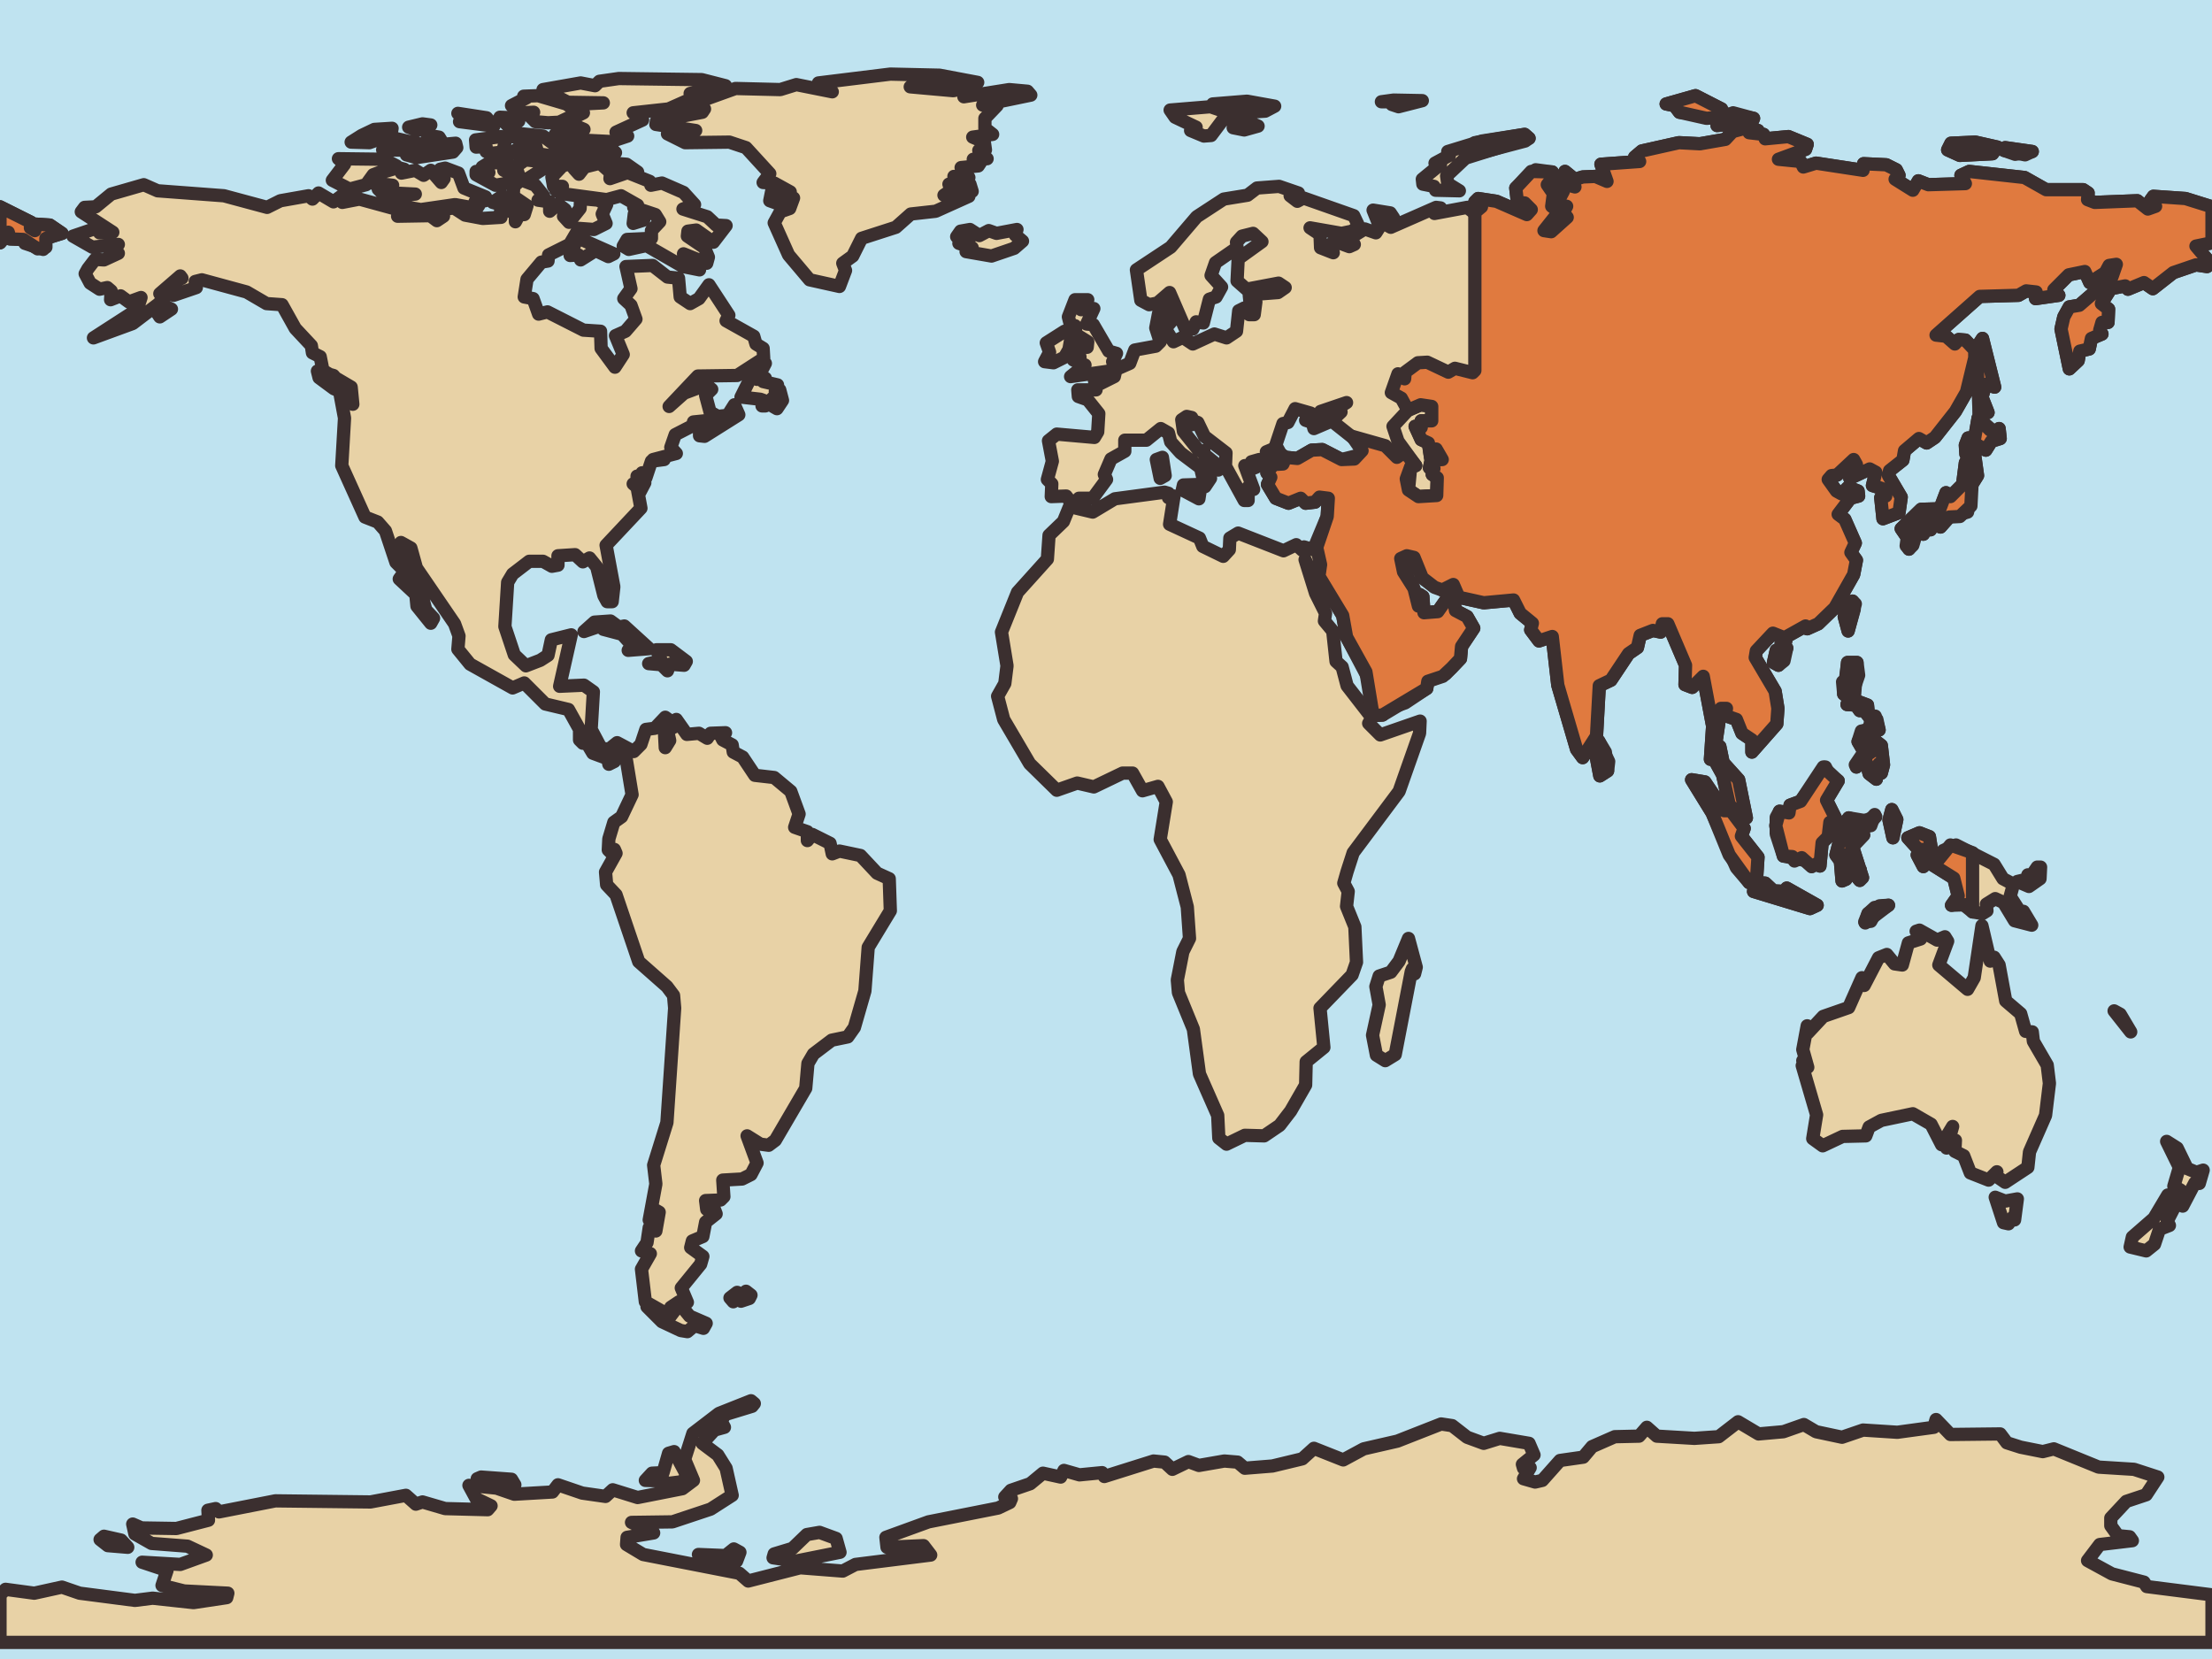
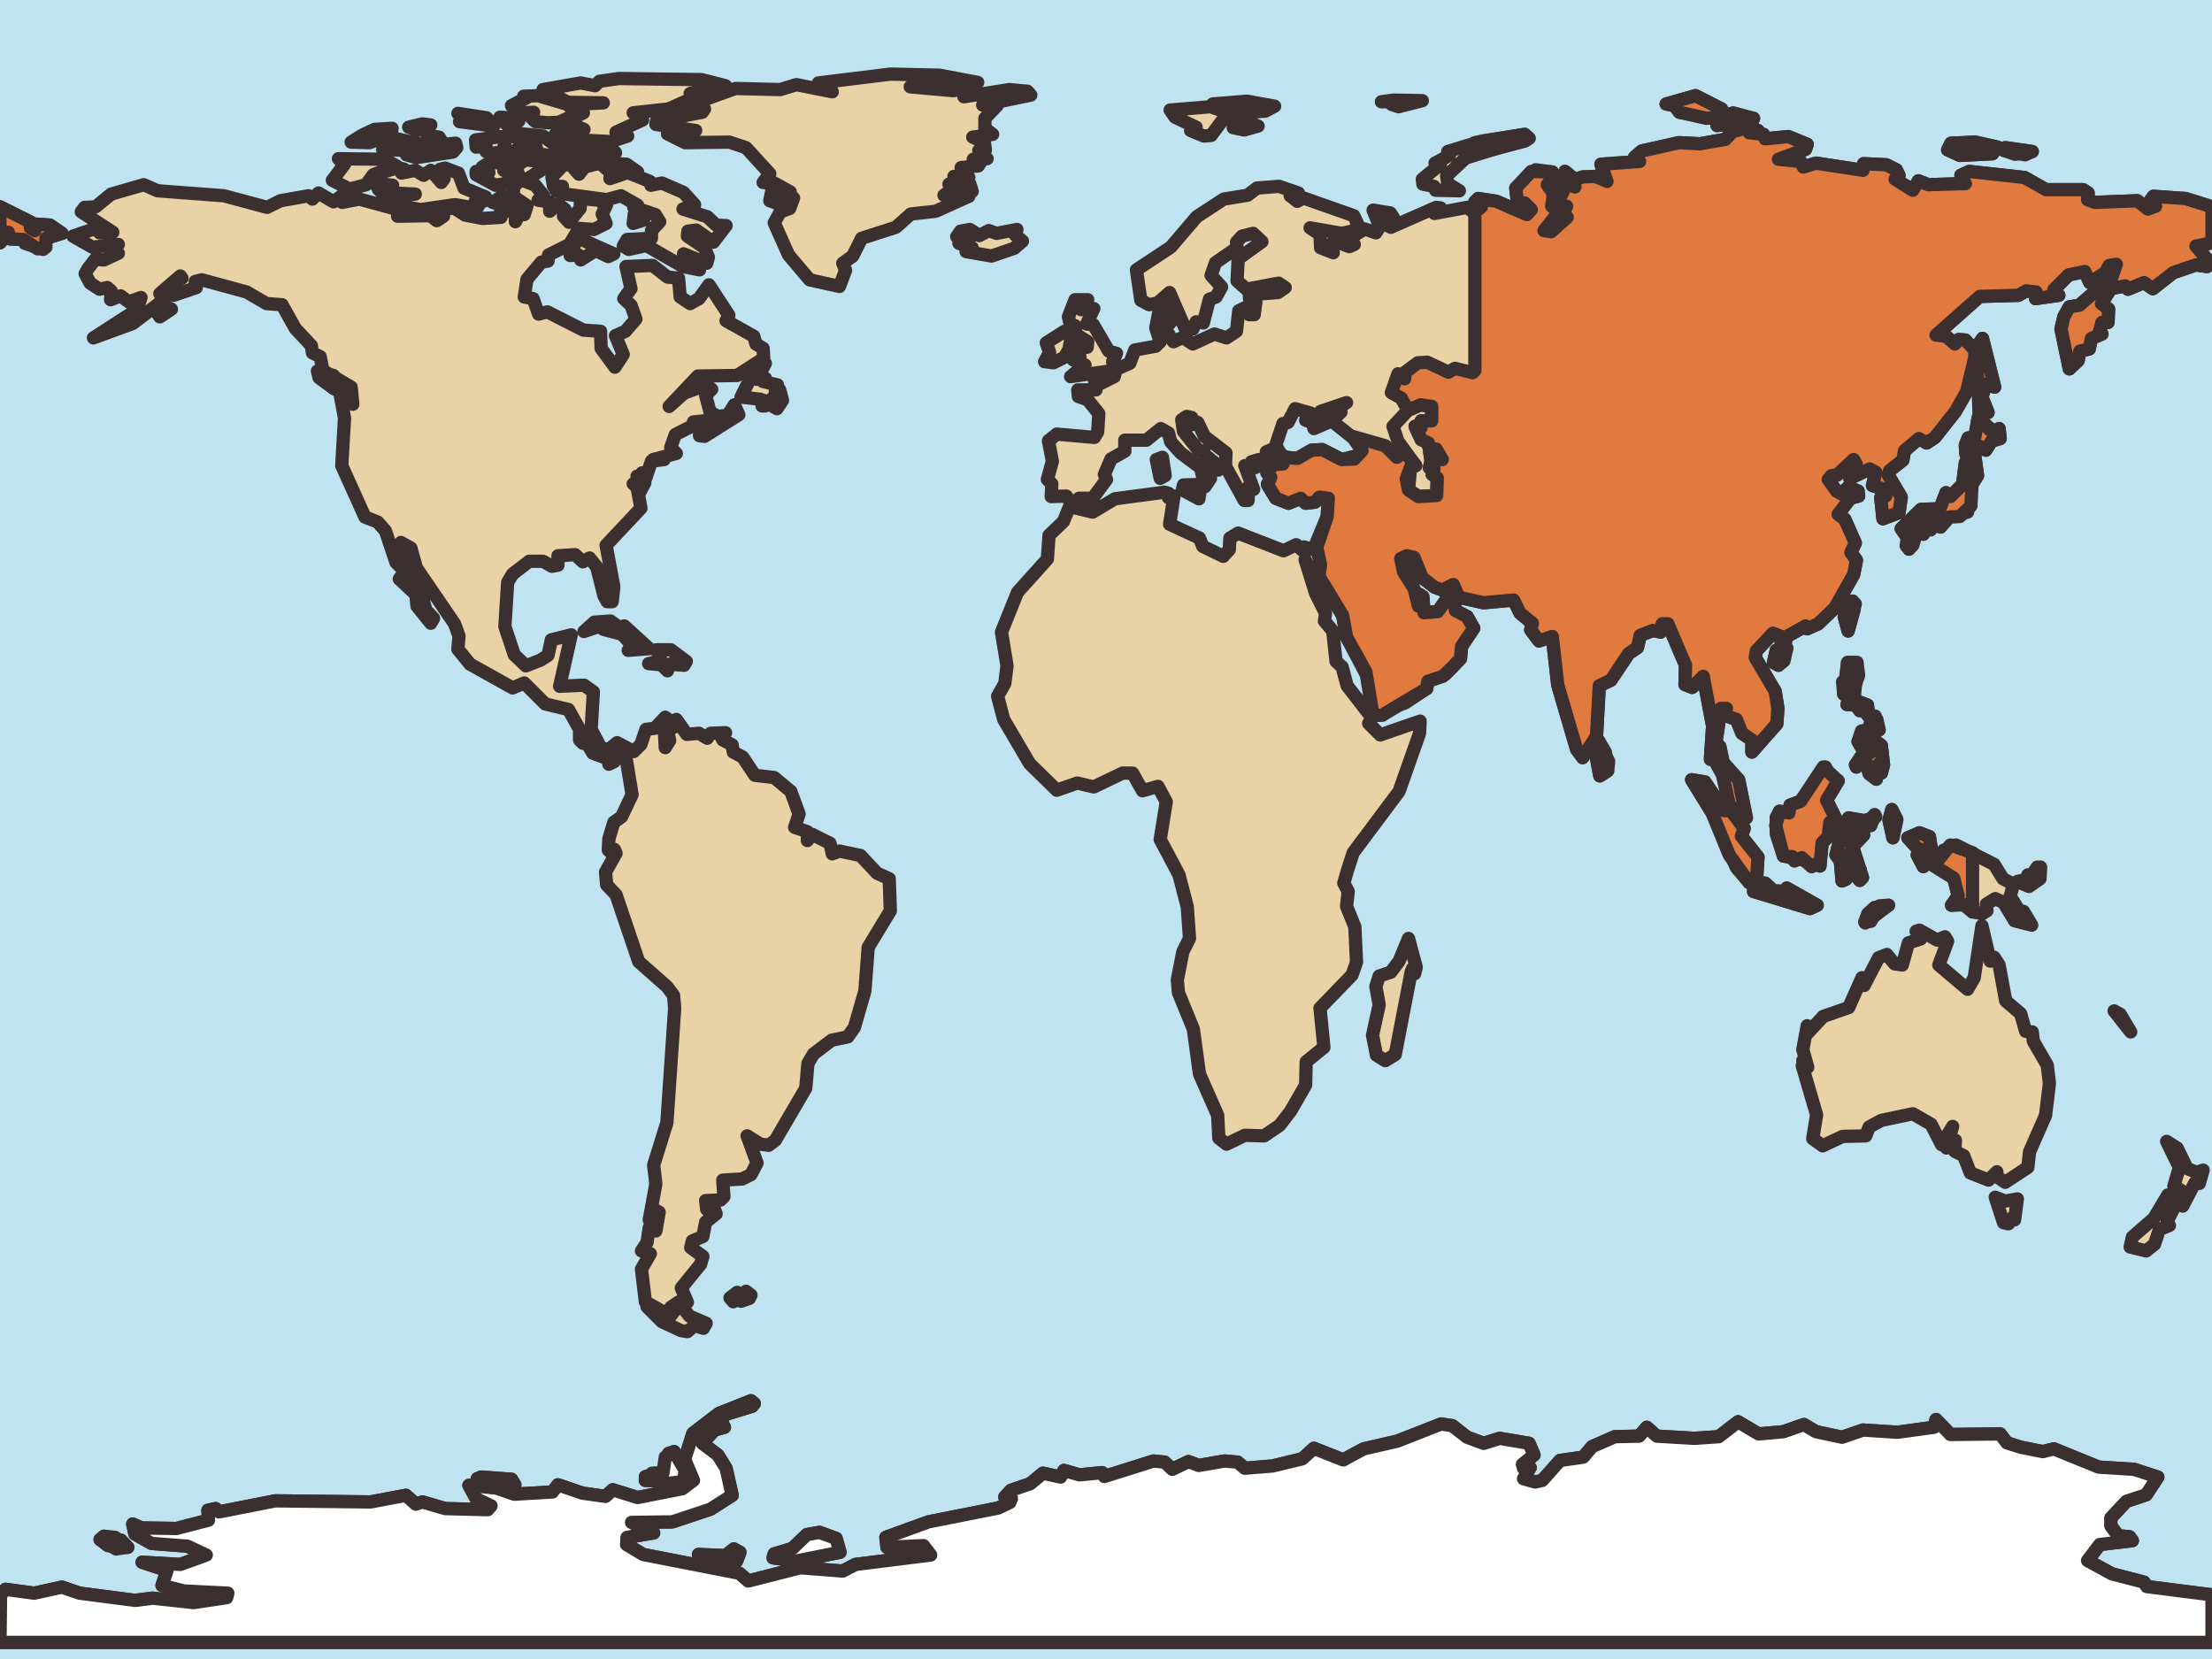
<svg xmlns="http://www.w3.org/2000/svg" viewBox="0 0 400 300">
  <rect width="400" height="300" fill="#bfe3f0" />
  <path d="M18.8 277.8L18.1 278.4L19.5 279.5L23.1 279.8L21.9 278.5ZM86.3 267.4L88.0 268.4L93.1 268.5L92.5 267.5L87.0 267.1ZM93.0 118.4L91.3 113.3L91.8 105.3L92.7 103.8L95.7 101.5L98.2 101.5L99.8 102.4L100.9 102.2L100.9 100.5L104.0 100.3L105.4 101.6L106.6 100.9L107.9 102.5L109.2 107.7L109.8 108.8L110.7 108.8L111.0 106.1L109.6 98.6L115.9 91.9L115.2 88.1L114.5 87.5L115.2 87.8L115.2 86.1L115.6 89.2L116.6 87.3L116.1 85.5L116.8 86.4L117.8 83.4L120.1 83.1L118.1 83.1L122.3 82.0L121.3 80.9L122.1 78.6L125.6 76.8L125.4 76.3L128.4 76.0L126.5 77.4L126.5 78.8L127.4 78.9L133.6 75.0L132.8 73.2L131.6 75.1L129.8 75.3L128.4 74.5L127.6 71.5L128.7 70.4L127.7 69.6L123.7 71.1L121.0 73.5L126.2 68.0L133.3 67.9L138.1 64.8L138.0 63.0L136.7 62.2L136.3 60.8L131.3 58.0L131.8 57.0L128.2 51.5L126.4 54.0L124.8 54.9L123.0 53.7L122.7 50.3L120.7 50.1L118.0 48.0L113.2 48.2L114.1 52.2L112.8 54.0L114.1 55.2L115.0 57.7L113.1 59.9L111.3 60.7L112.7 64.1L111.2 66.4L108.7 63.0L108.6 59.9L105.5 59.7L99.0 56.4L97.4 56.8L96.4 54.0L94.8 53.7L95.3 50.5L97.9 47.4L99.1 47.2L99.2 46.1L103.0 44.2L104.7 41.3L107.4 41.5L109.6 40.4L108.9 38.7L109.7 37.0L108.2 36.2L105.0 35.9L104.9 37.7L102.9 40.2L101.9 39.1L102.2 37.9L100.9 36.9L99.4 38.2L99.4 36.5L97.3 36.2L98.3 35.4L96.8 33.5L94.2 32.5L92.9 33.7L92.8 35.5L95.3 37.2L94.8 38.8L93.9 38.8L93.2 40.1L93.2 38.5L91.5 38.0L90.5 38.3L90.6 39.3L87.3 39.5L84.1 38.9L82.1 37.6L79.8 37.9L79.1 38.4L80.2 39.1L79.0 39.9L77.8 39.0L71.9 39.1L73.4 38.3L65.0 36.0L61.9 36.6L61.8 35.4L60.3 36.5L57.6 34.9L56.5 36.0L55.8 35.4L50.7 36.3L48.3 37.5L40.5 35.4L28.5 34.5L26.0 33.4L20.1 35.1L17.3 37.4L15.3 37.5L14.7 38.3L20.4 42.0L18.0 42.1L18.2 41.3L17.3 41.3L13.2 42.7L16.7 44.7L21.4 44.2L20.5 44.8L21.4 45.8L18.8 47.0L17.2 46.9L15.9 48.6L15.4 49.5L16.3 51.2L18.0 52.3L19.4 52.0L20.1 52.6L20.0 54.2L21.8 53.5L23.3 54.6L25.5 53.8L24.8 56.0L16.9 61.1L24.0 58.5L28.6 55.0L29.7 53.9L28.9 53.1L32.6 49.9L32.9 50.3L31.8 50.8L31.4 53.4L35.5 52.0L35.3 50.9L36.5 50.6L44.6 52.8L48.2 54.9L51.0 55.1L53.4 59.4L56.3 62.5L56.5 63.8L57.9 64.5L58.4 67.0L63.5 70.0L63.8 73.1L63.2 71.5L61.5 71.3L62.3 75.6L61.8 84.2L66.0 93.5L68.3 94.4L69.7 96.0L71.6 101.7L73.2 103.3L72.2 104.7L75.2 107.5L75.4 109.6L77.9 112.7L78.4 111.8L77.0 110.3L76.0 106.5L72.6 100.7L72.5 98.1L74.3 99.1L75.3 102.7L82.2 112.8L83.0 115.0L82.8 117.4L85.0 120.1L92.7 124.4L94.8 123.5L98.6 127.3L102.8 128.3L104.8 131.9L104.8 133.8L105.4 134.4L105.6 133.5L107.2 136.2L109.9 137.2L110.1 138.2L111.1 137.7L110.6 136.8L111.6 135.4L113.1 136.4L114.3 143.7L112.4 147.7L111.0 148.7L110.1 151.7L110.0 153.7L110.7 154.4L111.1 153.6L111.4 154.3L109.5 157.7L109.7 160.0L111.4 161.8L115.5 173.9L120.6 178.4L121.8 180.0L122.0 182.3L120.6 203.0L118.2 210.7L118.6 214.1L117.4 220.6L118.1 220.8L118.5 218.8L119.2 219.2L118.6 222.6L117.4 222.0L117.0 224.7L116.0 226.2L117.6 226.7L116.0 229.5L116.7 235.4L121.1 237.9L121.3 236.4L122.8 235.4L124.3 235.5L123.2 232.9L126.7 228.6L127.1 227.2L124.9 225.6L125.2 224.4L127.1 223.6L127.6 221.0L129.5 219.5L129.2 218.7L128.6 219.2L127.8 218.7L127.6 217.1L130.3 217.0L130.9 216.4L130.7 213.4L134.2 213.2L135.8 212.4L136.9 210.3L135.1 205.4L137.5 206.9L139.0 207.1L140.2 206.2L145.7 196.8L146.1 192.3L147.1 190.6L150.4 188.1L153.3 187.5L154.5 185.8L156.4 179.2L157.0 171.3L161.0 164.7L160.8 158.9L158.6 157.9L155.6 154.7L151.8 153.9L150.5 154.4L150.1 152.5L146.9 150.9L146.0 152.0L146.0 150.4L143.7 149.6L144.5 147.2L143.0 143.1L140.0 140.6L136.5 140.2L134.3 136.9L132.6 136.0L132.4 134.7L130.7 133.8L130.3 133.0L131.2 132.5L128.5 132.6L127.9 133.5L126.4 132.6L124.2 132.8L122.3 130.1L122.0 131.4L120.7 132.1L121.1 133.9L120.3 135.2L120.1 131.3L121.0 130.2L120.3 129.7L118.4 131.7L116.8 131.9L115.9 134.6L114.6 135.9L111.6 134.3L110.1 135.5L108.7 135.3L106.9 131.9L107.3 125.1L105.6 123.9L101.2 124.1L103.3 114.8L99.7 115.7L99.1 118.5L97.7 119.4L95.1 120.4ZM62.8 70.8L60.3 67.9L57.4 67.1L57.7 68.3L60.4 70.3L62.2 71.0ZM28.1 56.1L28.9 57.3L31.0 55.9L29.7 55.3ZM1.8 43.2L4.2 43.3L4.5 44.0L7.8 45.1L8.3 43.1L11.2 42.2L9.0 40.7L6.0 40.5L6.3 41.7L5.5 41.2L5.6 40.2L0.0 37.4L0.0 43.9L0.6 43.2L0.1 42.4L1.5 42.0ZM89.1 36.6L93.0 37.7L93.7 37.1L90.9 35.4ZM76.1 37.9L82.3 37.0L86.2 37.7L86.6 37.1L85.9 36.5L87.7 36.3L87.8 35.6L83.9 34.0L82.9 31.3L80.5 30.4L79.6 30.6L80.3 32.3L79.8 33.0L77.9 30.8L76.6 31.7L75.1 30.8L72.6 31.3L73.1 30.6L72.0 30.3L69.0 31.2L67.3 33.1L71.0 33.5L68.4 34.2L69.0 34.8L75.1 35.1L69.6 35.7L71.0 37.0ZM88.4 31.2L86.1 31.0L86.1 31.6L89.6 33.5L92.5 33.0L92.7 31.5L91.1 30.8L91.8 29.5L88.5 29.4L87.2 30.2ZM62.3 29.7L60.1 32.6L63.2 34.2L66.2 33.4L67.5 31.6L71.7 30.0L69.4 28.8L61.2 28.7ZM95.3 32.4L97.8 30.8L99.4 29.4L95.0 28.9L93.3 30.1L94.0 32.3ZM96.0 27.5L94.6 26.4L92.4 27.6L95.4 28.2ZM78.8 26.7L71.8 25.1L69.2 27.1L75.8 27.2L73.5 28.0L75.3 28.5L81.9 27.5L82.6 26.7L82.4 25.9L80.2 26.1L79.4 24.8L78.2 24.6L77.2 25.2ZM91.4 25.4L90.6 24.7L86.0 25.3L86.1 26.6L87.9 26.5L87.9 27.4L89.1 27.7L90.9 27.5ZM67.7 23.4L65.4 24.5L63.5 25.7L66.8 25.8L70.7 24.4L70.9 23.2ZM75.5 23.6L77.9 22.6L76.4 22.4L73.9 23.0ZM90.4 21.2L91.9 22.8L93.8 21.9L92.5 21.3ZM83.1 22.0L89.3 22.8L88.0 21.3L82.8 20.5L84.2 21.5ZM126.3 281.1L133.2 282.3L133.8 280.7L132.7 280.1L131.2 281.3ZM143.9 282.3L151.9 280.7L151.2 278.2L148.2 277.1L145.9 277.5L143.3 280.0L140.0 281.0L139.8 281.7ZM6.2 288.1L1.0 287.4L0.0 288.4L0.0 297.0L400.0 297.0L400.0 288.4L388.2 286.9L387.7 286.1L381.9 284.6L377.5 282.2L379.7 279.3L385.6 278.6L385.1 277.9L383.0 277.7L381.7 275.9L381.7 274.5L384.5 271.5L388.1 270.3L390.2 267.1L385.9 265.7L379.5 265.3L371.4 262.0L369.4 262.5L365.4 261.7L362.9 260.9L361.7 259.3L352.7 259.4L350.1 256.7L349.7 258.1L343.1 259.0L336.9 258.6L333.1 259.9L328.4 258.9L326.2 257.6L322.5 258.9L318.0 259.3L314.3 257.1L310.8 259.8L306.4 260.1L299.6 259.7L297.8 258.1L296.4 259.7L292.0 259.8L287.9 261.6L286.3 263.5L282.1 264.1L278.9 267.7L277.6 268.0L275.5 267.4L276.7 265.4L275.5 265.5L275.3 264.8L277.4 263.1L276.5 261.0L271.2 260.1L268.3 261.0L265.3 259.9L262.6 257.8L260.6 257.5L252.7 260.6L246.6 262.0L242.9 264.0L237.6 261.9L235.5 263.8L230.1 265.1L225.1 265.5L223.8 264.4L221.4 264.2L216.8 265.0L214.9 264.3L212.0 265.7L210.6 264.4L208.6 264.2L199.7 267.0L199.3 266.3L195.2 266.7L192.4 265.9L191.8 267.1L188.6 266.4L186.3 268.3L182.8 269.5L181.7 270.7L182.9 271.0L182.6 271.7L180.5 272.7L167.9 275.2L160.2 278.0L160.4 279.8L167.0 279.5L168.3 281.2L154.7 282.9L152.4 284.1L144.7 283.5L135.3 285.9L133.7 284.5L116.3 281.1L113.3 279.3L113.4 278.0L118.2 277.2L114.2 275.3L121.6 275.2L128.5 272.9L132.4 270.4L131.3 265.5L129.8 263.1L127.0 261.0L129.2 258.6L131.0 258.1L130.4 257.0L131.1 255.8L136.0 254.3L136.4 253.8L135.8 253.3L130.0 255.6L125.3 259.2L123.8 263.9L125.4 267.7L123.4 269.2L115.3 270.8L110.8 269.4L109.5 270.6L105.3 270.0L100.9 268.5L99.9 269.8L93.0 270.2L89.8 269.1L84.8 268.6L86.1 271.0L88.8 272.3L88.2 273.0L80.5 272.8L76.4 271.6L75.2 272.0L73.4 270.4L67.0 271.6L49.8 271.4L39.6 273.4L39.0 272.8L37.6 273.1L37.7 274.9L31.9 276.4L25.6 276.3L24.0 275.6L24.4 277.4L27.4 279.1L33.9 279.6L37.3 281.2L32.6 282.9L25.7 282.5L30.2 284.0L29.3 286.7L33.3 287.7L41.2 288.1L41.0 288.9L35.0 289.8L27.6 289.0L24.4 289.4L14.4 288.1L11.2 287.0ZM124.1 266.6L121.9 262.5L120.9 262.8L119.9 266.3L117.9 266.4L116.7 267.7L120.1 267.8L119.6 268.4L123.6 267.9ZM121.0 238.3L117.0 236.3L119.7 239.0L123.1 240.6L124.3 240.8L125.6 239.7L127.2 240.2L127.7 239.3L124.7 238.0L122.9 235.8ZM134.9 233.5L134.3 234.1L133.3 233.7L132.0 234.7L132.6 235.4L133.5 234.7L134.0 235.3L135.5 234.8L135.8 234.2ZM121.1 120.1L123.7 120.3L124.1 119.6L121.3 117.5L118.7 117.5L119.6 119.5L117.3 120.0L119.6 120.2L120.7 121.3ZM117.4 117.3L112.9 113.2L111.9 113.4L110.4 112.3L107.5 112.5L105.6 114.2L109.1 113.0L109.1 113.8L112.5 114.7L114.3 116.7L113.6 117.6ZM209.8 86.5L210.7 86.0L210.2 82.7L209.1 83.1ZM140.5 73.9L141.5 72.4L141.0 70.5L140.2 70.8L140.6 69.6L138.0 69.0L138.4 68.4L137.6 68.1L136.9 68.6L138.4 65.7L137.9 65.7L136.3 67.2L134.0 71.8L137.5 72.2L138.6 72.6L137.8 73.4L138.4 73.4L139.7 72.0L139.8 73.5ZM190.5 65.6L192.5 64.6L193.3 63.2L193.7 60.9L192.5 59.9L189.2 62.0L189.8 63.7L188.9 65.4ZM194.4 54.2L193.2 57.3L193.8 59.7L194.4 58.9L194.6 60.5L196.7 61.8L196.6 62.8L194.9 62.6L195.3 64.6L194.1 65.1L196.2 66.0L193.6 68.1L200.6 67.1L201.6 66.2L201.2 65.4L201.9 63.9L200.5 63.5L197.7 58.7L196.5 58.6L197.8 55.8L195.5 56.0L196.7 54.2ZM104.6 42.6L103.1 46.2L104.6 46.1L105.0 47.0L107.7 45.3L110.0 46.4L111.0 45.9L105.6 43.5L105.4 42.8ZM175.4 41.5L173.7 41.8L173.0 42.8L175.3 43.2L173.4 44.0L175.8 44.8L174.7 45.5L179.3 46.3L183.4 44.9L184.9 43.6L183.6 42.5L183.9 41.5L180.2 42.2L178.8 41.7L177.1 42.6ZM116.5 38.9L114.7 38.7L114.5 40.4L116.4 39.8ZM131.3 40.8L129.5 40.7L127.9 39.2L123.5 37.8L125.6 37.0L123.6 34.8L119.7 33.1L117.7 33.5L117.5 32.8L113.5 31.2L110.3 32.3L110.4 31.2L108.5 29.5L105.7 30.2L104.7 31.5L103.8 30.5L104.6 29.5L101.8 29.9L99.8 32.0L100.1 33.7L101.7 33.7L100.5 34.4L101.5 35.0L109.7 36.1L112.3 35.4L115.3 37.1L114.6 37.5L118.5 38.8L119.3 40.1L117.8 41.7L117.8 43.1L113.4 43.3L112.7 44.5L113.7 45.1L116.9 44.4L123.5 48.2L126.5 48.8L123.6 45.9L127.8 47.6L128.1 46.5L127.4 44.8L124.3 42.7L124.4 41.8L125.9 41.6L129.0 43.8ZM175.5 16.5L174.6 15.9L172.4 16.4L164.6 15.7L176.8 14.9L169.9 13.6L161.0 13.4L148.0 15.0L147.9 15.7L150.5 16.6L144.0 15.3L141.1 16.2L133.0 16.0L124.4 19.1L127.4 19.7L127.0 20.3L118.7 21.9L118.6 22.5L125.8 23.6L120.7 24.2L123.9 25.8L131.9 25.7L134.9 26.7L139.2 31.4L138.0 33.0L140.0 33.1L142.9 34.7L139.6 34.3L139.2 36.3L140.6 36.8L143.5 35.8L142.8 37.7L141.1 38.3L140.0 40.3L142.6 46.1L146.4 50.6L151.8 51.8L152.9 48.9L152.4 47.6L154.2 46.3L155.8 43.1L162.0 41.1L164.7 38.7L169.2 38.2L175.2 35.5L170.7 35.3L172.0 34.4L171.6 33.3L173.8 34.9L175.8 34.6L175.4 33.3L172.5 31.9L175.2 32.1L173.8 30.3L176.9 30.0L177.3 29.4L176.0 28.8L178.5 28.7L177.0 27.2L178.2 27.1L178.0 25.7L175.9 24.8L179.5 24.3L178.1 23.2L178.1 21.4L180.3 19.1L177.7 19.0L186.4 17.2L185.8 16.5L182.5 16.2L174.3 17.5ZM113.3 29.7L110.7 29.5L110.1 30.2L111.7 31.2L115.3 31.1ZM100.2 26.1L98.2 24.6L92.5 24.0L92.1 24.6L95.7 25.3L96.8 26.1L97.3 27.8L100.3 28.3L108.9 28.4L111.3 27.6L109.9 26.3L104.0 26.7ZM126.9 14.4L111.9 14.2L108.4 14.7L107.6 15.5L105.0 15.0L98.2 16.2L102.7 18.5L109.1 18.6L103.4 18.9L105.5 20.4L102.3 22.0L105.6 23.4L101.9 22.8L102.5 23.9L100.4 24.3L100.6 25.1L110.5 25.6L113.5 24.6L111.4 23.9L116.2 21.7L115.3 20.9L116.1 20.6L114.5 20.4L120.9 19.7L127.2 16.9L124.8 16.9L131.2 15.5ZM95.6 20.8L96.8 22.0L99.1 22.2L101.1 22.1L104.7 20.4L102.4 18.8L97.3 17.3L94.7 17.4L95.2 17.7L92.5 19.1L94.5 20.4L96.5 20.3ZM252.3 190.7L255.2 175.7L255.4 175.2L255.8 176.1L256.1 174.9L254.7 169.7L253.0 173.8L251.5 175.8L249.4 176.5L248.8 178.4L249.4 181.7L248.2 187.2L248.9 190.8L250.5 191.8ZM317.1 161.2L327.3 164.3L328.6 163.7L323.1 160.6L322.8 161.2L320.7 161.1L319.2 159.7L317.8 159.6ZM335.0 153.1L337.0 151.0L334.4 152.3L333.4 150.8L333.5 149.6L338.3 149.3L339.0 147.3L337.9 148.5L334.3 147.9L333.4 149.1L332.0 154.6L332.8 155.7L333.1 159.3L333.8 159.0L333.7 154.8L334.4 154.3L335.0 157.5L336.4 157.3L335.8 158.6L336.3 159.2L336.8 158.7ZM309.6 147.0L314.0 156.9L316.3 159.6L317.6 159.6L317.9 155.0L314.9 151.2L315.4 149.8L313.0 146.6L311.8 146.6L308.3 141.4L305.9 141.0ZM181.5 130.1L186.2 138.1L191.1 142.9L194.8 141.6L197.8 142.3L203.0 139.8L204.8 139.8L206.6 143.0L209.4 142.2L210.9 145.0L209.8 151.8L213.2 158.2L214.7 164.0L215.1 169.7L213.9 172.1L212.9 177.2L213.1 179.5L215.8 186.1L216.9 194.2L220.2 201.7L220.4 205.8L221.8 206.9L225.1 205.3L228.6 205.4L231.4 203.5L233.4 200.9L236.1 196.2L236.2 192.0L239.4 189.4L238.7 182.3L244.5 176.3L245.3 174.0L245.0 167.6L243.5 163.9L243.8 161.2L243.0 159.7L243.6 157.6L244.7 154.2L253.0 143.1L256.7 132.6L256.8 130.4L249.6 132.9L247.5 130.8L248.1 129.8L243.6 124.0L242.7 120.6L241.6 119.6L241.0 114.1L239.5 112.3L239.7 110.9L237.9 107.3L236.0 101.2L237.7 104.8L238.7 101.4L238.5 104.2L242.8 111.3L243.5 115.2L247.4 122.6L248.3 129.4L250.0 129.3L250.7 128.3L254.1 127.1L258.0 124.5L258.2 123.2L261.4 121.9L264.1 119.1L264.3 116.9L266.5 113.6L265.3 111.5L263.2 110.4L262.6 106.9L260.0 110.6L257.5 110.8L257.3 107.9L256.7 107.5L256.5 109.6L253.3 101.0L255.7 100.8L257.2 104.5L260.8 106.7L262.8 105.7L263.8 108.0L268.3 109.0L273.7 108.5L274.9 110.9L277.1 112.7L276.8 113.9L278.3 115.9L280.7 115.1L281.7 123.9L285.1 135.5L286.2 137.0L288.7 133.1L289.2 124.0L291.3 123.0L294.5 118.2L296.1 117.1L296.6 114.9L298.9 114.0L300.3 114.3L300.6 112.8L301.6 112.8L304.8 120.3L304.7 123.8L306.0 124.3L308.0 122.3L309.7 131.3L309.3 137.3L309.4 136.3L311.5 140.1L312.7 145.5L315.0 148.0L315.8 147.9L314.4 141.0L311.6 137.9L311.0 135.0L310.2 134.9L311.2 128.1L312.2 128.1L312.0 129.4L314.0 130.1L315.0 132.6L316.8 133.8L316.8 136.0L321.3 130.9L321.5 128.1L321.0 125.0L317.4 118.9L317.6 117.7L320.6 114.5L322.1 115.1L322.1 116.9L322.7 116.8L323.1 115.1L326.5 113.2L326.8 113.7L328.8 112.8L331.8 109.9L335.2 103.9L335.7 101.3L334.7 99.9L335.5 98.2L333.6 93.9L332.4 93.0L334.6 90.1L336.1 89.7L336.0 88.8L334.2 88.1L333.0 89.3L332.1 88.8L330.6 86.7L331.2 86.0L332.2 85.9L335.2 83.1L335.7 84.0L334.5 86.5L338.1 84.8L339.2 85.4L338.6 87.8L340.2 88.3L341.0 89.7L340.1 90.0L340.5 93.8L343.4 92.7L343.8 89.9L341.5 86.0L341.7 85.1L344.1 83.2L344.4 81.5L347.0 79.3L348.4 80.1L349.9 79.1L353.6 74.4L355.6 70.9L357.1 64.7L357.1 63.3L355.4 61.5L354.2 61.4L353.5 62.2L351.9 60.8L350.1 60.6L358.0 53.6L365.0 53.4L366.4 52.6L368.2 52.8L368.1 54.0L372.3 53.4L371.4 52.4L374.1 49.7L377.0 49.1L377.9 51.1L380.7 49.3L381.4 48.0L382.7 47.8L381.9 50.1L376.0 55.2L374.2 55.5L373.2 57.3L372.7 59.5L374.2 66.7L375.8 65.2L376.1 63.5L377.8 63.1L378.2 61.2L380.1 60.4L379.7 59.7L380.1 58.3L381.2 58.3L381.3 55.9L380.0 54.9L381.7 52.2L384.3 51.7L384.8 52.3L387.7 51.1L389.3 52.2L393.0 49.3L397.1 47.9L399.1 48.2L399.3 47.1L397.1 44.5L400.0 43.9L400.0 37.4L395.2 35.9L389.4 35.5L388.9 36.2L389.8 37.3L388.4 37.8L386.5 36.3L378.8 36.6L377.5 36.1L377.6 34.9L376.7 34.3L370.0 34.3L366.1 32.1L356.1 31.0L354.6 31.7L355.4 33.2L348.7 33.4L346.9 32.7L345.9 34.4L342.7 32.4L343.4 31.7L342.9 30.7L341.1 29.8L337.0 29.6L336.9 30.8L328.4 29.5L326.1 30.2L325.6 29.2L321.6 28.8L326.5 27.0L326.8 26.1L323.4 24.7L319.2 25.1L318.9 24.3L316.3 24.0L317.9 23.6L315.9 23.1L313.3 23.8L312.0 25.2L307.4 26.0L303.6 25.8L296.9 27.3L295.6 28.4L296.5 29.2L289.5 29.7L290.6 32.8L288.5 31.9L286.2 32.0L284.3 32.6L284.8 33.8L283.7 33.5L284.1 31.9L283.0 31.0L283.2 32.2L281.2 33.3L282.7 34.6L281.8 36.3L282.0 37.2L283.3 37.3L282.7 38.4L283.4 39.3L280.5 41.9L279.2 41.7L281.9 38.3L280.6 37.3L280.9 35.0L279.8 33.4L280.9 32.0L280.7 31.1L277.7 30.7L274.1 34.0L274.4 36.6L275.7 36.7L276.9 37.9L276.1 38.8L270.6 36.4L267.3 35.9L266.7 36.5L267.9 37.4L266.6 38.5L265.3 37.5L259.4 38.6L260.5 37.6L259.7 37.5L251.5 41.1L250.6 40.6L250.6 39.6L252.0 39.4L251.4 38.5L248.3 38.0L249.5 41.0L248.8 42.1L246.8 41.4L244.2 43.0L244.9 44.2L244.0 44.6L241.3 43.6L240.6 44.2L241.1 45.7L238.8 44.8L238.7 42.4L236.9 41.2L242.6 42.2L244.5 41.8L245.7 40.9L244.8 39.0L235.7 35.8L234.6 36.4L233.3 35.4L234.8 34.9L231.3 33.7L227.3 34.0L225.6 35.3L221.3 36.0L216.4 39.2L211.7 44.7L205.5 48.8L206.3 54.3L207.8 55.1L209.3 54.8L211.5 52.9L214.4 59.6L215.7 59.5L216.3 58.2L217.6 58.4L218.7 54.1L219.9 53.7L220.9 51.9L219.0 49.8L219.8 47.5L223.7 44.8L223.6 43.8L224.6 42.7L226.6 42.2L228.2 43.7L223.9 46.8L223.7 50.8L225.4 52.3L231.2 51.2L232.4 52.0L231.1 52.9L225.9 53.3L226.0 54.3L227.1 54.6L226.8 56.9L225.9 56.9L225.0 55.7L224.0 56.2L223.6 59.9L221.8 61.1L219.6 60.4L215.7 62.2L213.9 61.0L212.2 61.8L210.7 59.4L212.1 57.8L211.4 57.1L211.8 55.7L209.5 56.7L209.0 59.3L209.8 61.8L209.0 62.6L205.2 63.3L204.3 65.7L201.8 66.8L201.5 68.1L198.9 69.4L197.9 68.7L198.2 70.5L194.9 70.5L195.0 71.7L196.7 72.3L198.7 74.8L198.5 78.1L197.9 79.1L191.1 78.5L189.6 79.7L190.3 83.4L189.4 86.7L190.2 87.5L190.1 89.8L192.8 89.7L194.0 91.3L195.1 90.1L197.6 90.1L200.1 86.7L199.7 85.8L200.9 83.0L203.4 81.6L203.4 79.6L207.3 79.6L209.9 77.5L211.3 78.3L211.7 79.9L213.5 81.9L217.1 84.6L217.9 88.0L218.9 86.5L218.3 85.0L218.7 83.9L220.3 85.0L220.5 84.4L217.7 82.1L217.7 81.5L216.8 81.5L214.0 78.0L213.7 75.9L214.6 75.3L215.5 75.5L215.5 76.8L215.8 76.1L216.6 76.4L217.8 78.9L221.7 81.9L221.6 84.3L225.0 90.5L225.7 90.5L225.7 88.1L226.7 88.5L225.1 84.2L226.6 84.7L227.1 84.5L226.3 83.5L227.7 83.1L229.0 83.3L229.3 84.4L230.7 83.0L232.0 82.9L230.7 80.5L232.0 76.6L232.9 76.4L234.2 73.9L237.0 74.7L236.1 76.0L237.3 76.4L237.6 77.5L240.4 76.3L240.6 75.7L238.9 75.4L238.8 74.4L243.5 72.8L241.9 73.8L242.5 74.5L240.8 76.1L246.1 80.3L246.2 82.2L242.6 83.1L239.1 81.3L237.2 81.4L234.6 82.9L232.5 82.7L232.0 83.9L230.3 84.0L229.1 85.5L229.8 86.3L229.2 87.6L230.7 90.1L233.0 91.0L235.2 90.1L236.1 91.0L237.8 90.8L238.6 89.9L240.2 90.1L240.0 93.4L237.5 99.4L235.8 98.9L235.5 99.5L234.4 98.5L232.1 99.6L223.9 96.4L222.4 97.3L222.3 99.4L221.2 100.6L217.5 98.8L216.9 97.3L211.5 94.8L212.3 89.7L211.3 90.0L211.3 89.2L210.6 89.0L201.6 90.2L197.6 92.6L193.4 91.6L192.3 94.3L189.7 96.8L189.4 101.1L184.0 107.1L181.1 114.3L182.1 120.4L181.7 123.6L180.4 125.9ZM255.1 84.4L254.7 88.6L256.5 89.8L259.8 89.6L259.9 86.4L259.0 85.8L259.3 84.7L258.5 84.6L258.8 83.2L260.8 83.1L259.7 81.2L258.8 81.6L258.7 82.8L258.3 80.1L257.0 79.5L255.9 77.1L257.0 77.3L257.0 76.1L258.9 76.1L258.9 73.5L256.9 73.2L254.6 74.2L251.9 77.1L252.8 79.8L256.0 84.2ZM326.4 155.6L327.6 156.7L328.9 156.0L329.1 156.6L329.5 152.4L330.6 151.3L330.9 148.7L332.2 148.5L330.3 144.7L332.4 141.2L330.8 140.2L330.1 138.7L325.6 144.9L323.7 145.6L323.5 147.0L321.8 146.7L321.2 147.8L321.2 150.8L322.5 154.8ZM337.2 135.8L335.7 138.7L337.3 137.2L338.0 139.9L339.3 140.9L339.3 138.9L339.8 138.1L340.2 139.8L340.6 138.3L340.2 134.8L339.3 134.1L339.4 135.3L337.6 136.5ZM289.1 134.0L288.6 136.6L289.3 140.3L290.7 139.4L290.9 137.7ZM337.2 132.1L336.0 134.1L336.7 135.3L337.9 131.7L337.0 133.2ZM336.3 128.5L336.6 127.9L337.9 129.5L337.7 127.5L335.3 126.6L335.8 119.8L334.1 119.8L333.4 125.5L334.4 126.3L334.0 127.4L335.6 127.5ZM323.1 117.2L321.2 117.6L320.7 119.8L321.6 120.3L322.6 119.5ZM335.5 109.2L335.0 108.7L333.5 111.5L334.2 114.1ZM216.8 90.2L217.2 87.6L214.0 87.7L213.8 88.6ZM257.2 32.4L257.3 33.3L259.3 33.7L259.6 34.4L263.9 34.5L261.8 33.2L261.6 31.8L265.0 28.6L276.5 25.0L275.7 24.3L268.0 25.5L261.8 27.4L262.1 28.1L259.5 29.5L260.5 29.7ZM227.5 22.8L225.4 21.9L223.1 22.2L223.8 22.7L223.0 23.1L225.0 23.5ZM211.6 19.9L212.5 21.2L216.3 23.0L215.3 23.6L217.7 24.6L219.0 24.5L221.1 21.7L223.9 21.0L218.9 19.3ZM312.5 20.6L310.5 22.7L316.8 22.1L317.1 21.4ZM303.7 20.3L311.0 21.2L311.3 19.7L306.6 17.3L301.3 18.8L302.8 19.1ZM219.3 18.8L225.6 20.3L228.8 20.1L230.5 19.2L225.5 18.3ZM257.2 18.2L252.0 18.1L249.8 18.4L252.3 18.4L251.7 18.9L252.9 19.3ZM391.9 220.8L393.6 217.5L393.3 216.8L392.5 217.5L392.0 216.1L389.5 220.3L385.6 223.7L385.2 225.5L388.1 226.2L389.6 225.0L390.5 222.3L392.3 221.6ZM360.8 216.5L362.3 221.1L363.2 221.3L364.0 220.1L364.3 220.6L364.8 216.8L362.6 217.2ZM394.1 211.1L393.1 214.5L394.3 215.2L394.1 217.4L394.7 218.1L396.9 213.9L397.7 214.0L398.4 211.6L397.2 212.0L395.5 211.3L393.7 207.6L391.8 206.4ZM329.6 207.2L333.2 205.5L337.4 205.4L338.0 203.8L340.2 202.6L345.9 201.4L349.2 203.3L351.1 207.0L353.1 203.7L352.0 207.6L353.6 206.2L353.5 208.2L355.1 209.0L356.3 212.1L359.6 213.4L361.1 211.9L361.0 212.7L362.6 213.8L366.7 211.1L367.0 208.3L369.9 201.7L370.6 195.9L370.2 192.6L367.7 188.3L367.5 186.6L366.3 186.5L365.4 183.3L362.7 181.0L361.5 174.5L360.6 173.1L359.9 173.8L358.4 167.4L357.0 176.8L355.8 178.9L350.6 174.5L352.2 170.2L351.7 169.4L350.3 170.0L347.1 168.2L346.5 168.4L347.3 169.8L345.1 170.5L344.0 174.5L342.6 174.3L341.2 172.6L339.7 173.2L337.1 178.2L336.7 176.8L334.3 182.2L329.7 183.8L326.9 186.8L326.8 185.5L326.0 189.8L326.9 193.0L326.0 191.8L326.4 193.4L325.9 192.7L328.5 201.6L327.8 205.9ZM385.3 186.6L383.4 183.4L382.3 182.8ZM338.3 166.6L339.0 165.3L341.5 163.7L339.0 164.1L337.8 165.2L337.2 166.7ZM365.9 164.8L365.3 164.9L363.5 162.1L364.1 159.9L362.2 158.9L360.6 156.3L353.7 152.8L351.4 153.8L350.5 155.5L349.4 154.5L348.9 151.3L347.1 150.6L345.0 151.5L346.9 153.6L348.6 153.6L346.7 154.6L347.8 156.7L348.5 155.8L353.3 158.8L354.1 162.0L352.9 163.7L354.6 163.2L356.7 164.9L358.5 165.2L359.3 164.7L359.2 163.5L360.8 162.5L362.3 163.2L364.3 166.5L367.4 167.3ZM368.4 156.8L366.9 159.0L366.7 158.2L366.5 159.0L364.8 159.4L366.9 160.3L368.9 158.9L369.0 156.8ZM343.0 148.2L342.1 146.4L341.6 148.3L342.3 151.5ZM338.9 131.5L339.8 132.0L339.4 130.1L338.1 129.5L338.7 133.4ZM348.8 93.9L347.1 95.3L347.8 96.6L348.1 95.6L349.1 95.8L349.7 94.8ZM346.7 95.9L345.5 94.7L350.1 93.5L350.9 95.3L352.5 93.5L355.8 92.6L356.6 87.6L357.6 86.0L357.1 82.4L355.9 82.7L355.4 83.7L354.9 87.6L352.7 89.8L351.9 89.1L350.8 92.0L347.4 92.1L343.8 95.6L344.9 97.2L345.2 99.3ZM360.7 78.2L357.7 75.6L357.1 79.1L355.9 79.2L355.4 80.5L355.5 82.1L356.7 82.1L357.3 80.3L359.1 81.4L360.1 79.8L361.7 79.3L361.5 77.5ZM357.4 62.9L358.0 66.8L357.9 74.9L358.6 73.7L359.5 74.6L358.4 71.8L359.1 69.5L360.7 70.0L358.5 61.2ZM362.6 26.7L362.4 27.2L364.4 27.9L367.5 27.4ZM357.2 25.7L352.8 25.9L352.2 27.1L354.4 28.1L360.3 27.8L361.2 26.6Z" fill="#e8d2a6" stroke="#3b2f2f" stroke-width="2.4" stroke-linejoin="round" />
+   <path d="M132.7 280.1L131.2 281.3L126.3 281.1L128.3 282.2L133.2 282.3L133.8 280.7ZM151.2 278.2L148.2 277.1L145.9 277.5L143.3 280.0L140.0 281.0L139.8 281.7L143.9 282.3L151.9 280.7ZM23.1 279.8L20.8 278.0L18.8 277.8L18.1 278.4L21.0 280.1ZM0.1 288.4L0.0 297.0L400.0 297.0L400.0 288.4L388.2 286.9L387.7 286.1L381.9 284.6L377.5 282.2L379.7 279.3L385.6 278.6L385.1 277.9L383.0 277.7L381.7 275.9L381.7 274.5L384.5 271.5L388.1 270.3L390.2 267.1L385.9 265.7L379.5 265.3L371.4 262.0L369.4 262.5L365.4 261.7L362.9 260.9L361.7 259.3L352.7 259.4L350.1 256.7L349.7 258.1L343.1 259.0L336.9 258.6L333.1 259.9L328.4 258.9L326.2 257.6L322.5 258.9L318.0 259.3L314.3 257.1L310.8 259.8L306.4 260.1L299.6 259.7L297.8 258.1L296.4 259.7L292.0 259.8L287.9 261.6L286.3 263.5L282.1 264.1L278.9 267.7L277.6 268.0L275.5 267.4L276.7 265.4L275.5 265.5L275.3 264.8L277.4 263.1L276.5 261.0L271.2 260.1L268.3 261.0L265.3 259.9L262.6 257.8L260.6 257.5L252.7 260.6L246.6 262.0L242.9 264.0L237.6 261.9L235.5 263.8L230.1 265.1L225.1 265.5L223.8 264.4L221.4 264.2L216.8 265.0L214.9 264.3L212.0 265.7L210.6 264.4L208.6 264.2L199.7 267.0L199.3 266.3L195.2 266.7L192.4 265.9L191.8 267.1L188.6 266.4L186.3 268.3L182.8 269.5L181.7 270.7L182.9 271.0L182.6 271.7L180.5 272.7L167.9 275.2L160.2 278.0L160.4 279.8L167.0 279.5L168.3 281.2L154.7 282.9L152.4 284.1L144.7 283.5L135.3 285.9L133.7 284.5L116.3 281.1L113.3 279.3L113.4 278.0L118.2 277.2L114.2 275.3L121.6 275.2L128.5 272.9L132.4 270.4L131.3 265.5L129.8 263.1L127.0 261.0L129.2 258.6L131.0 258.1L130.4 257.0L131.1 255.8L136.0 254.3L136.4 253.8L135.8 253.3L130.0 255.6L125.3 259.2L123.8 263.9L125.4 267.7L123.4 269.2L115.3 270.8L110.8 269.4L109.5 270.6L105.3 270.0L100.9 268.5L99.9 269.8L93.0 270.2L89.8 269.1L84.8 268.6L86.1 271.0L88.8 272.3L88.2 273.0L80.5 272.8L76.4 271.6L75.2 272.0L73.4 270.4L67.0 271.6L49.8 271.4L39.6 273.4L39.0 272.8L37.6 273.1L37.7 274.9L31.9 276.4L25.6 276.3L24.0 275.6L24.4 277.4L27.4 279.1L33.9 279.6L37.3 281.2L32.6 282.9L25.7 282.5L30.2 284.0L29.3 286.7L33.3 287.7L41.2 288.1L41.0 288.9L35.0 289.8L27.6 289.0L24.4 289.4L14.4 288.1L11.2 287.0L6.2 288.1L1.0 287.4ZM92.5 267.5L87.0 267.1L86.3 267.4L88.0 268.4L93.1 268.5ZM120.3 263.5L119.9 266.3L116.7 267.0L116.7 267.7L120.1 267.8L119.6 268.4L123.6 267.9L123.9 265.9L121.9 262.5Z" fill="#ffffff" stroke="#3b2f2f" stroke-width="2.4" stroke-linejoin="round" />
  <path d="M250.0 129.3L258.0 124.5L258.2 123.2L260.9 122.3L262.5 120.8L264.1 119.1L264.3 116.9L266.5 113.6L265.3 111.5L263.2 110.4L262.6 106.9L260.0 110.6L257.5 110.8L257.3 107.9L256.7 107.5L256.5 109.6L255.7 106.4L253.8 103.4L253.3 101.0L254.4 100.5L255.7 100.8L257.2 104.5L259.4 106.2L260.8 106.7L262.8 105.7L263.8 108.0L268.3 109.0L273.7 108.5L274.9 110.9L277.1 112.7L276.8 113.9L278.3 115.9L280.7 115.1L281.7 123.9L285.1 135.5L286.2 137.0L288.7 133.1L289.2 124.0L291.3 123.0L294.5 118.2L296.1 117.1L296.6 114.9L298.9 114.0L300.3 114.3L300.6 112.8L301.6 112.8L304.8 120.3L304.7 123.8L306.0 124.3L308.0 122.3L309.7 131.3L309.3 137.3L309.4 136.3L311.5 140.1L312.7 145.5L315.0 148.0L315.8 147.9L314.4 141.0L311.6 137.9L311.0 135.0L310.2 134.9L311.2 128.1L312.2 128.1L312.0 129.4L314.0 130.1L315.0 132.6L316.8 133.8L316.8 136.0L321.3 130.9L321.5 128.1L321.0 125.0L317.4 118.9L317.6 117.7L320.6 114.5L322.1 115.1L322.1 116.9L322.7 116.8L323.1 115.1L326.5 113.2L326.8 113.7L328.8 112.8L331.8 109.9L335.2 103.9L335.7 101.3L334.7 99.9L335.5 98.2L333.6 93.9L332.4 93.0L334.6 90.1L336.1 89.7L336.0 88.8L334.2 88.1L333.0 89.3L332.1 88.8L330.6 86.7L331.2 86.0L332.2 85.9L335.2 83.1L335.7 84.0L334.5 86.5L338.1 84.8L339.2 85.4L338.6 87.8L340.2 88.3L341.0 89.7L340.1 90.0L340.5 93.8L343.4 92.7L343.8 89.9L341.5 86.0L341.7 85.1L344.1 83.2L344.4 81.5L347.0 79.3L348.4 80.1L349.9 79.1L353.6 74.4L355.6 70.9L357.1 64.7L357.1 63.3L355.4 61.5L354.2 61.4L353.5 62.2L351.9 60.8L350.1 60.6L358.0 53.6L365.0 53.4L366.4 52.6L368.2 52.8L368.1 54.0L372.3 53.4L371.4 52.4L374.1 49.7L377.0 49.1L377.9 51.1L380.7 49.3L381.4 48.0L382.7 47.8L381.9 50.1L376.0 55.2L374.2 55.5L373.2 57.3L372.7 59.5L374.2 66.7L375.8 65.2L376.1 63.5L377.8 63.1L378.2 61.2L380.1 60.4L379.7 59.7L380.1 58.3L381.2 58.3L381.3 55.9L380.0 54.9L381.7 52.2L384.3 51.7L384.8 52.3L387.7 51.1L389.3 52.2L393.0 49.3L397.1 47.9L399.1 48.2L399.3 47.1L397.1 44.5L400.0 43.9L400.0 37.4L395.2 35.9L389.4 35.5L388.9 36.2L389.8 37.3L388.4 37.8L386.5 36.3L378.8 36.6L377.5 36.1L377.6 34.9L376.7 34.3L370.0 34.3L366.1 32.1L356.1 31.0L354.6 31.7L355.4 33.2L348.7 33.4L346.9 32.7L345.9 34.4L342.7 32.4L343.4 31.7L342.9 30.7L341.1 29.8L337.0 29.6L336.9 30.8L328.4 29.5L326.1 30.2L325.6 29.2L321.6 28.8L326.5 27.0L326.8 26.1L323.4 24.7L319.2 25.1L318.9 24.3L316.3 24.0L317.9 23.6L315.9 23.1L313.3 23.8L312.0 25.2L307.4 26.0L303.6 25.8L296.9 27.3L295.6 28.4L296.5 29.2L289.5 29.7L290.6 32.8L288.5 31.9L286.2 32.0L284.3 32.6L284.8 33.8L283.7 33.5L284.1 31.9L283.0 31.0L283.2 32.2L281.2 33.3L282.7 34.6L281.8 36.3L282.0 37.2L283.3 37.3L282.7 38.4L283.4 39.3L280.5 41.9L279.2 41.7L281.9 38.3L280.6 37.3L280.9 35.0L279.8 33.4L280.9 32.0L280.7 31.1L276.9 31.0L274.1 34.0L274.4 36.6L275.7 36.7L276.9 37.9L276.1 38.8L270.6 36.4L267.3 35.9L266.7 36.5L267.9 37.4L266.7 38.4L266.7 67.0L266.3 67.4L263.1 66.6L261.9 67.3L258.1 65.5L256.4 65.6L254.1 67.3L254.0 68.5L252.8 67.6L251.6 71.0L253.4 72.0L254.6 74.2L256.9 73.2L258.9 73.5L258.9 76.1L257.0 76.1L257.0 77.3L255.9 77.1L257.0 79.5L258.3 80.1L258.7 82.8L258.8 81.6L259.7 81.2L260.8 83.1L258.8 83.2L258.5 84.6L259.3 84.7L259.0 85.8L259.9 86.4L259.8 89.6L256.5 89.8L254.7 88.6L254.3 86.6L255.1 84.4L256.0 84.2L254.0 81.7L252.6 82.7L250.5 80.6L244.5 78.9L246.3 81.5L244.9 83.0L242.6 83.1L239.1 81.3L237.2 81.4L234.6 82.9L232.5 82.7L232.0 83.9L230.3 84.0L229.1 85.5L229.8 86.3L229.2 87.6L230.7 90.1L233.0 91.0L235.2 90.1L236.1 91.0L237.8 90.8L238.6 89.9L240.2 90.1L240.0 93.4L238.1 99.0L238.8 102.1L238.5 104.2L242.8 111.3L243.5 115.2L247.0 121.5L248.3 129.4ZM229.3 84.4L232.2 82.5L230.2 81.2L229.0 81.7L229.6 82.1L228.9 83.7ZM8.3 44.7L8.3 43.1L11.2 42.2L9.0 40.7L6.0 40.5L6.3 41.7L5.5 41.2L5.6 40.2L0.0 37.4L0.0 43.9L0.6 43.2L0.1 42.4L1.5 42.0L1.8 43.2L4.2 43.3L6.8 45.0ZM266.7 27.9L275.8 25.5L276.5 25.0L275.7 24.3L266.7 25.8ZM328.6 163.7L323.1 160.6L322.8 161.2L320.7 161.1L319.2 159.7L317.8 159.6L317.1 161.2L327.3 164.3ZM316.3 159.6L317.6 159.6L317.9 155.0L314.9 151.2L315.4 149.8L313.0 146.6L311.8 146.6L308.3 141.4L305.9 141.0L309.6 147.0L312.7 154.6ZM330.6 151.3L330.9 148.7L332.2 148.5L330.3 144.7L332.4 141.2L329.7 138.7L325.6 144.9L323.7 145.6L323.5 147.0L321.8 146.7L321.1 149.3L322.5 154.8L324.1 154.9L324.5 155.7L325.8 155.1L327.6 156.7L328.9 156.0L329.1 156.6L329.5 152.4ZM290.3 136.0L289.1 134.0L288.6 136.6L289.3 140.3L290.7 139.4ZM321.6 120.3L323.1 117.2L321.2 117.6L320.7 119.8ZM310.5 22.7L316.8 22.1L317.1 21.4L313.4 20.4ZM302.8 19.1L303.7 20.3L308.6 21.4L311.0 21.2L311.3 19.7L306.6 17.3L301.3 18.8ZM339.9 163.8L337.8 165.2L337.3 166.9L341.5 163.7ZM354.1 162.0L352.9 163.7L355.7 163.6L356.7 164.9L356.7 154.2L352.7 152.8L350.5 155.5L349.4 154.5L348.9 151.3L347.1 150.6L345.0 151.5L346.9 153.6L348.6 153.6L346.7 154.6L347.8 156.7L348.5 155.8L353.3 158.8ZM333.5 149.6L337.4 149.6L339.2 147.7L336.6 148.6L334.3 147.9L333.4 149.1L332.0 154.6L332.8 155.7L333.1 159.3L333.8 159.0L333.7 154.8L334.4 154.3L335.0 157.5L336.4 157.3L335.8 158.6L336.3 159.2L336.8 158.7L335.0 153.1L337.0 151.0L334.4 152.3L333.4 150.8ZM342.3 151.5L343.0 148.2L342.1 146.4L341.6 148.3ZM338.0 139.9L339.3 140.9L339.3 138.9L339.8 138.1L340.2 139.8L340.6 138.3L340.2 134.8L339.3 134.1L339.4 135.3L337.6 136.5L337.2 135.8L335.5 138.3L335.7 138.7L337.3 137.2ZM336.7 135.3L337.8 133.2L337.9 131.7L337.0 133.2L337.2 132.1L336.6 132.2L336.0 134.1ZM338.1 131.2L338.6 132.3L338.7 133.4L338.9 131.5L339.8 132.0L339.1 129.5L338.1 129.5L338.8 131.4ZM337.7 127.5L335.3 126.6L335.0 125.3L336.1 122.1L335.8 119.8L334.1 119.8L333.7 123.8L333.2 123.3L333.4 125.5L334.4 126.3L334.0 127.4L335.6 127.5L336.3 128.5L336.6 127.9L337.9 129.5ZM335.3 110.2L335.0 108.7L333.5 111.5L334.2 114.1ZM348.7 95.2L349.1 95.8L349.6 94.2L347.7 94.4L347.1 96.1L347.8 96.6ZM352.5 93.5L354.4 93.4L356.4 91.5L356.6 87.6L357.6 86.0L357.1 82.4L355.9 82.7L355.4 83.7L354.9 87.6L352.7 89.8L351.9 89.1L350.8 92.0L347.4 92.1L343.8 95.6L344.9 97.2L344.7 98.7L345.2 99.3L345.9 98.6L346.7 95.9L345.5 94.7L350.1 93.5L350.9 95.3ZM355.5 82.1L356.7 82.1L357.3 80.3L359.1 81.4L360.1 79.8L361.7 79.3L361.5 77.5L360.7 78.2L359.9 77.8L357.7 75.6L357.1 79.1L355.9 79.2L355.4 80.5ZM358.6 73.7L359.5 74.6L358.4 71.8L359.1 69.5L360.7 70.0L358.5 61.2L357.4 62.9L357.9 74.9ZM362.4 27.2L366.2 28.0L367.5 27.4L362.6 26.7ZM357.2 25.7L352.8 25.9L352.2 27.1L354.4 28.1L360.3 27.8L361.2 26.6Z" fill="#e07a3f" stroke="#3b2f2f" stroke-width="2.4" stroke-linejoin="round" />
</svg>
